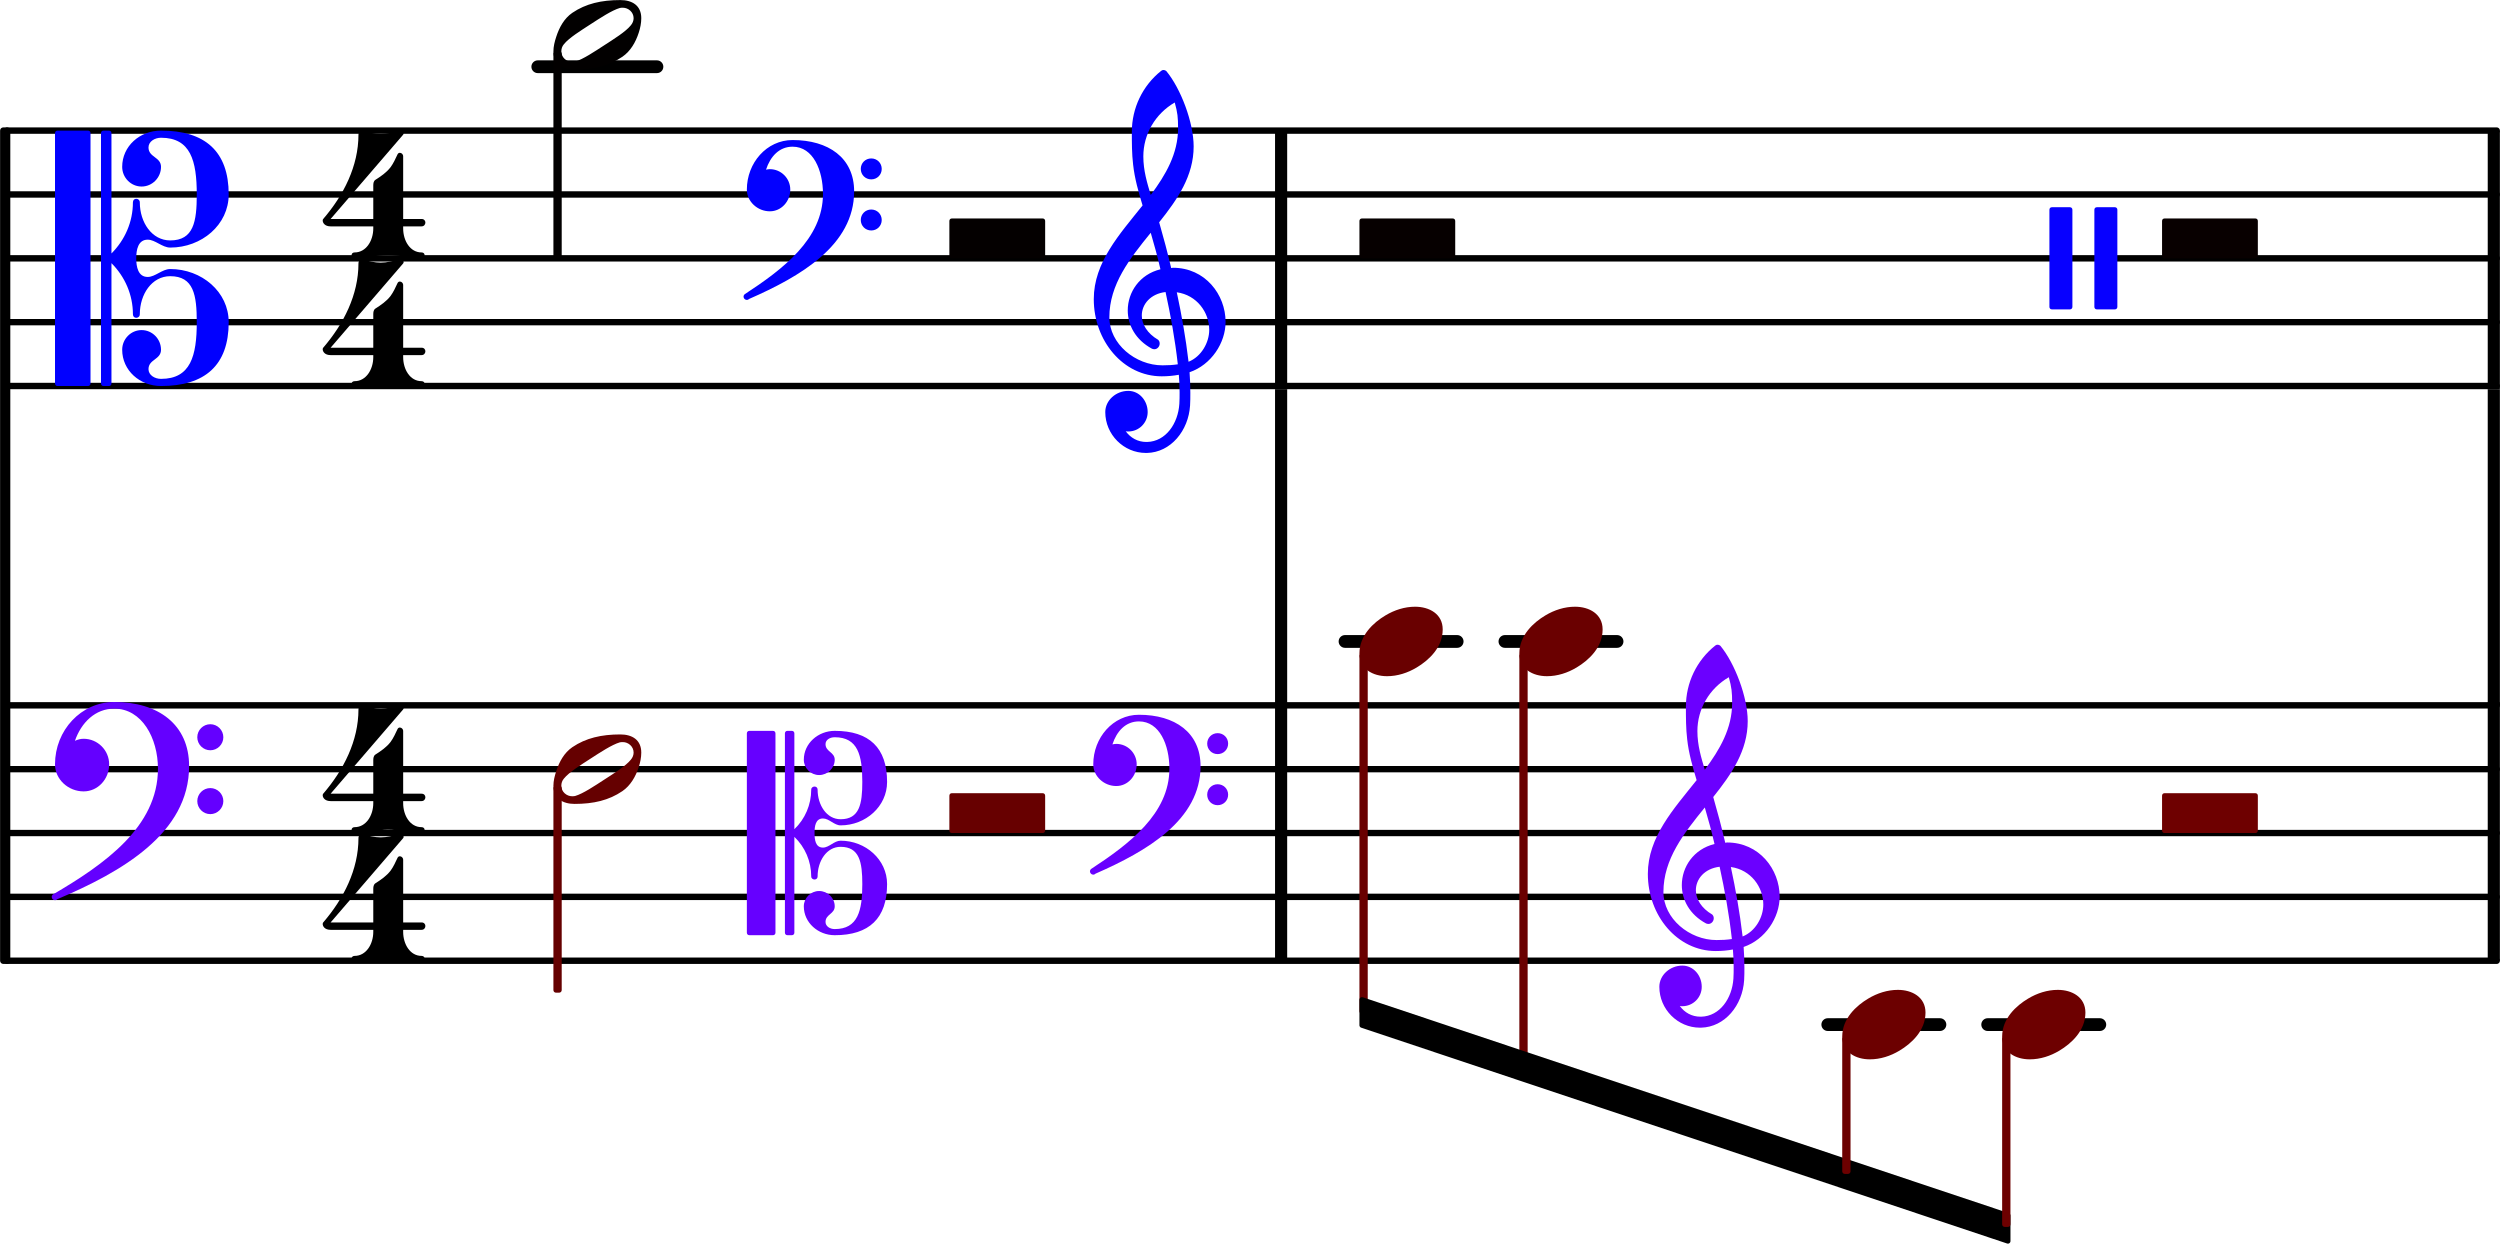
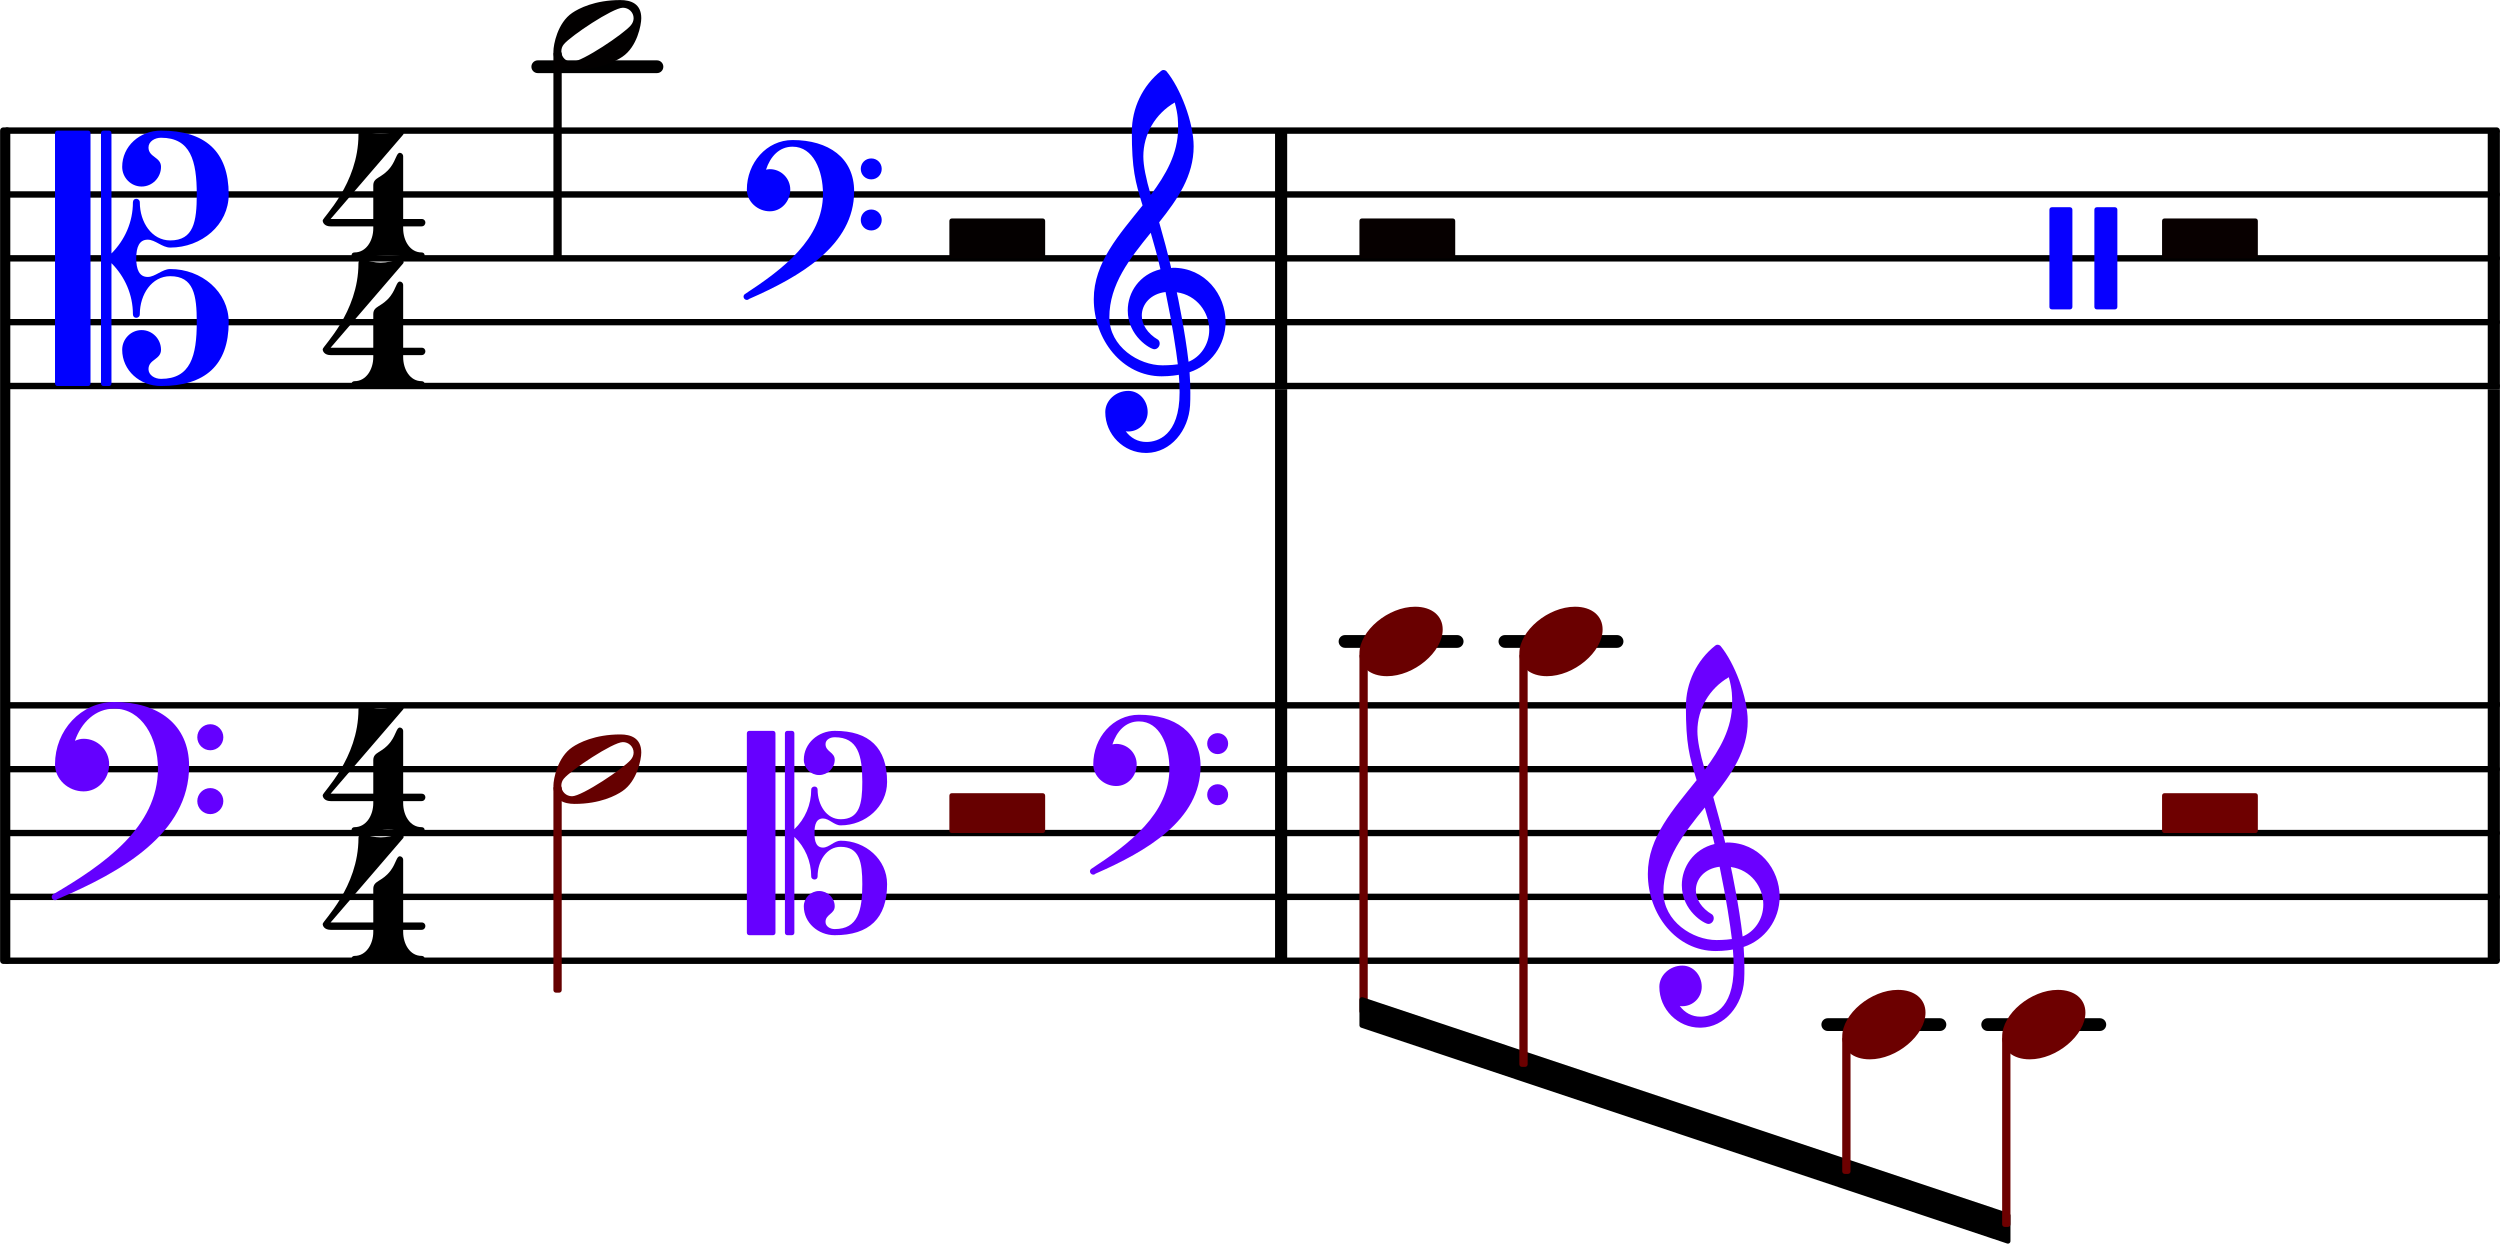
<svg xmlns="http://www.w3.org/2000/svg" version="1.2" width="68.79mm" height="34.22mm" viewBox="8.476 -0 39.146 19.475">
  <style type="text/css">

tspan { white-space: pre; }

</style>
  <g transform="translate(0, 1.045)">
    <rect x="16.796" y="-0.1" width="2.066" height="0.2" ry="0.1" fill="currentColor" />
  </g>
  <g transform="translate(8.5358, 6.045)">
    <line stroke-linejoin="round" stroke-linecap="round" stroke-width="0.1" stroke="currentColor" x1="0.05" y1="0" x2="39.036" y2="0" />
  </g>
  <g transform="translate(8.5358, 5.045)">
    <line stroke-linejoin="round" stroke-linecap="round" stroke-width="0.1" stroke="currentColor" x1="0.05" y1="0" x2="39.036" y2="0" />
  </g>
  <g transform="translate(8.5358, 4.045)">
    <line stroke-linejoin="round" stroke-linecap="round" stroke-width="0.1" stroke="currentColor" x1="0.05" y1="0" x2="39.036" y2="0" />
  </g>
  <g transform="translate(8.5358, 3.045)">
    <line stroke-linejoin="round" stroke-linecap="round" stroke-width="0.1" stroke="currentColor" x1="0.05" y1="0" x2="39.036" y2="0" />
  </g>
  <g transform="translate(8.5358, 2.045)">
    <line stroke-linejoin="round" stroke-linecap="round" stroke-width="0.1" stroke="currentColor" x1="0.05" y1="0" x2="39.036" y2="0" />
  </g>
  <g transform="translate(47.4315, -0)">
    <rect x="0" y="6.095" width="0.19" height="4.95" ry="0" fill="currentColor" />
  </g>
  <g transform="translate(0, 16.045)">
    <rect x="39.501" y="-0.1" width="1.956" height="0.2" ry="0.1" fill="currentColor" />
  </g>
  <g transform="translate(0, 16.045)">
    <rect x="36.997" y="-0.1" width="1.956" height="0.2" ry="0.1" fill="currentColor" />
  </g>
  <g transform="translate(0, 10.045)">
    <rect x="31.941" y="-0.1" width="1.956" height="0.2" ry="0.1" fill="currentColor" />
  </g>
  <g transform="translate(0, 10.045)">
    <rect x="29.437" y="-0.1" width="1.956" height="0.2" ry="0.1" fill="currentColor" />
  </g>
  <g transform="translate(8.5358, 15.045)">
    <line stroke-linejoin="round" stroke-linecap="round" stroke-width="0.1" stroke="currentColor" x1="0.05" y1="0" x2="39.036" y2="0" />
  </g>
  <g transform="translate(8.5358, 14.045)">
    <line stroke-linejoin="round" stroke-linecap="round" stroke-width="0.1" stroke="currentColor" x1="0.05" y1="0" x2="39.036" y2="0" />
  </g>
  <g transform="translate(8.5358, 13.045)">
    <line stroke-linejoin="round" stroke-linecap="round" stroke-width="0.1" stroke="currentColor" x1="0.05" y1="0" x2="39.036" y2="0" />
  </g>
  <g transform="translate(8.5358, 12.045)">
    <line stroke-linejoin="round" stroke-linecap="round" stroke-width="0.1" stroke="currentColor" x1="0.05" y1="0" x2="39.036" y2="0" />
  </g>
  <g transform="translate(8.5358, 11.045)">
    <line stroke-linejoin="round" stroke-linecap="round" stroke-width="0.1" stroke="currentColor" x1="0.05" y1="0" x2="39.036" y2="0" />
  </g>
  <g transform="translate(47.4315, 13.045)">
    <rect x="0" y="-2.05" width="0.19" height="4.05" ry="0" fill="currentColor" />
  </g>
  <g transform="translate(47.4315, 4.045)">
    <rect x="0" y="-2" width="0.19" height="4.05" ry="0" fill="currentColor" />
  </g>
  <g transform="translate(28.4412, -0)">
    <rect x="0" y="6.095" width="0.19" height="4.95" ry="0" fill="currentColor" />
  </g>
  <g transform="translate(28.4412, 13.045)">
    <rect x="0" y="-2.05" width="0.19" height="4.05" ry="0" fill="currentColor" />
  </g>
  <g transform="translate(28.4412, 4.045)">
    <rect x="0" y="-2" width="0.19" height="4.05" ry="0" fill="currentColor" />
  </g>
+   <g class="note">
+     <g color="rgb(0.784%, 0%, 0%)">
+       <g transform="translate(17.1406, 0.545)">
+         <path transform="scale(0.004, -0.004)" d="M314 65c0 23 -19 41 -42 41c-39 0 -204 -110 -231 -143c-7 -8 -10 -18 -10 -28c0 -23 19 -41 42 -41c39 0 203 110 230 143c7 8 11 18 11 28zM262 136c41 0 82 -14 82 -71c0 -26 -16 -112 -74 -151c-25 -17 -87 -50 -187 -50c-41 0 -83 14 -83 71c0 26 16 112 74 151 c25 17 88 50 188 50z" fill="currentColor" />
+       </g>
+     </g>
+   </g>
+   <g class="clef">
+     <g color="rgb(0.392%, 0%, 100%)">
+       <g transform="translate(9.3358, 4.045)">
+         <path transform="scale(0.004, -0.004)" d="M318 0c0 -44 12 -73 45 -73c29 0 57 31 88 31c123 0 229 -89 229 -208c0 -169 -93 -250 -265 -250c-83 0 -152 61 -152 142c0 42 34 77 76 77s76 -35 76 -77c0 -39 -49 -37 -49 -76c0 -23 24 -38 49 -38c116 0 140 90 140 222c0 106 -12 180 -104 180 c-72 0 -119 -71 -119 -149c0 -9 -7 -14 -14 -14s-13 5 -13 14c0 76 -31 147 -84 200v-471c0 -6 -4 -10 -10 -10h-21c-6 0 -10 4 -10 10v980c0 6 4 10 10 10h21c6 0 10 -4 10 -10v-471c53 53 84 124 84 200c0 9 6 14 13 14s14 -5 14 -14c0 -78 47 -149 119 -149 c92 0 104 74 104 180c0 132 -24 222 -140 222c-25 0 -49 -15 -49 -38c0 -39 49 -37 49 -76c0 -42 -34 -77 -76 -77s-76 35 -76 77c0 81 69 142 152 142c172 0 265 -81 265 -250c0 -119 -106 -208 -229 -208c-31 0 -59 31 -88 31c-33 0 -45 -29 -45 -73zM129 -500h-119 c-6 0 -10 4 -10 10v980c0 6 4 10 10 10h119c6 0 10 -4 10 -10v-980c0 -6 -4 -10 -10 -10z" fill="currentColor" />
+       </g>
+     </g>
+   </g>
+   <g class="meterSig">
+     <g transform="translate(13.5358, 4.045)">
+       <path transform="scale(0.004, -0.004)" d="M196 117h117c0 -48 27 -94 72 -94c8 0 12 -5 12 -11s-4 -12 -12 -12c-44 0 -87 13 -131 13s-87 -13 -131 -13c-8 0 -12 6 -12 12s4 11 12 11c45 0 73 46 73 94zM-2 148c0 12 140 143 140 336c0 10 7 19 16 16c23 -7 47 -13 71 -13s48 6 71 13c14 4 23 -9 17 -16 l-284 -330h167v131c0 34 34 27 68 72c22 30 23 56 36 56c6 0 13 -5 13 -14v-245h72c10 0 15 -7 15 -14s-5 -15 -15 -15h-72v-8h-117v8h-167c-23 0 -31 14 -31 23z" fill="currentColor" />
+     </g>
+     <g transform="translate(13.5358, 6.061)">
+       <path transform="scale(0.004, -0.004)" d="M196 117h117c0 -48 27 -94 72 -94c8 0 12 -5 12 -11s-4 -12 -12 -12c-44 0 -87 13 -131 13s-87 -13 -131 -13c-8 0 -12 6 -12 12s4 11 12 11c45 0 73 46 73 94zM-2 148c0 12 140 143 140 336c0 10 7 19 16 16c23 -7 47 -13 71 -13s48 6 71 13c14 4 23 -9 17 -16 l-284 -330h167v131c0 34 34 27 68 72c22 30 23 56 36 56c6 0 13 -5 13 -14v-245h72c10 0 15 -7 15 -14s-5 -15 -15 -15h-72v-8h-117v8h-167c-23 0 -31 14 -31 23z" fill="currentColor" />
+     </g>
+   </g>
+   <g class="note">
+     <g color="rgb(39.608%, 0%, 0%)">
+       <g transform="translate(17.1406, 12.045)">
+         <path transform="scale(0.004, -0.004)" d="M314 65c0 23 -19 41 -42 41c-39 0 -204 -110 -231 -143c-7 -8 -10 -18 -10 -28c0 -23 19 -41 42 -41c39 0 203 110 230 143c7 8 11 18 11 28zM262 136c41 0 82 -14 82 -71c0 -26 -16 -112 -74 -151c-25 -17 -87 -50 -187 -50c-41 0 -83 14 -83 71c0 26 16 112 74 151 c25 17 88 50 188 50z" fill="currentColor" />
+       </g>
+     </g>
+   </g>
+   <g class="clef">
+     <g color="rgb(39.216%, 0%, 100%)">
+       <g transform="translate(9.3358, 12.045)">
+         <path transform="scale(0.004, -0.004)" d="M557 -125c0 28 23 51 51 51s51 -23 51 -51s-23 -51 -51 -51s-51 23 -51 51zM557 125c0 28 23 51 51 51s51 -23 51 -51s-23 -51 -51 -51s-51 23 -51 51zM232 263c172 0 293 -88 293 -251c0 -263 -263 -414 -516 -521c-3 -3 -6 -4 -9 -4c-7 0 -13 6 -13 13c0 3 1 6 4 9 c202 118 412 265 412 493c0 120 -63 235 -171 235c-74 0 -129 -54 -154 -126c11 5 22 8 34 8c55 0 100 -45 100 -100c0 -58 -44 -106 -100 -106c-60 0 -112 47 -112 106c0 133 102 244 232 244z" fill="currentColor" />
+       </g>
+     </g>
+   </g>
+   <g class="meterSig">
+     <g transform="translate(13.5358, 13.045)">
+       <path transform="scale(0.004, -0.004)" d="M196 117h117c0 -48 27 -94 72 -94c8 0 12 -5 12 -11s-4 -12 -12 -12c-44 0 -87 13 -131 13s-87 -13 -131 -13c-8 0 -12 6 -12 12s4 11 12 11c45 0 73 46 73 94zM-2 148c0 12 140 143 140 336c0 10 7 19 16 16c23 -7 47 -13 71 -13s48 6 71 13c14 4 23 -9 17 -16 l-284 -330h167v131c0 34 34 27 68 72c22 30 23 56 36 56c6 0 13 -5 13 -14v-245h72c10 0 15 -7 15 -14s-5 -15 -15 -15h-72v-8h-117v8h-167c-23 0 -31 14 -31 23z" fill="currentColor" />
+     </g>
+     <g transform="translate(13.5358, 15.061)">
+       <path transform="scale(0.004, -0.004)" d="M196 117h117c0 -48 27 -94 72 -94c8 0 12 -5 12 -11s-4 -12 -12 -12c-44 0 -87 13 -131 13s-87 -13 -131 -13c-8 0 -12 6 -12 12s4 11 12 11c45 0 73 46 73 94zM-2 148c0 12 140 143 140 336c0 10 7 19 16 16c23 -7 47 -13 71 -13s48 6 71 13c14 4 23 -9 17 -16 l-284 -330h167v131c0 34 34 27 68 72c22 30 23 56 36 56c6 0 13 -5 13 -14v-245h72c10 0 15 -7 15 -14s-5 -15 -15 -15h-72v-8h-117v8h-167c-23 0 -31 14 -31 23z" fill="currentColor" />
+     </g>
+   </g>
+   <g color="rgb(0.784%, 0%, 0%)">
+     <g transform="translate(17.2056, 4.045)">
+       <rect x="-0.065" y="-3.241" width="0.13" height="3.241" ry="0.04" fill="currentColor" />
+     </g>
+   </g>
+   <g color="rgb(39.608%, 0%, 0%)">
+     <g transform="translate(17.2056, 13.045)">
+       <rect x="-0.065" y="-0.741" width="0.13" height="3.241" ry="0.04" fill="currentColor" />
+     </g>
+   </g>
  <g class="rest">
    <g color="rgb(1.569%, 0%, 0%)">
      <g transform="translate(23.3412, 4.045)">
        <path transform="scale(0.004, -0.004)" d="M365 0h-355c-6 0 -10 4 -10 10v136c0 6 4 10 10 10h355c6 0 10 -4 10 -10v-136c0 -6 -4 -10 -10 -10z" fill="currentColor" />
      </g>
    </g>
  </g>
  <g class="clef">
    <g color="rgb(1.177%, 0%, 100%)">
      <g transform="translate(20.1699, 3.045)">
        <path transform="scale(0.004, -0.004)" d="M446 -100c0 23 18 41 41 41s41 -18 41 -41s-18 -41 -41 -41s-41 18 -41 41zM446 100c0 23 18 41 41 41s41 -18 41 -41s-18 -41 -41 -41s-41 18 -41 41zM179 213c140 0 241 -69 241 -201c0 -211 -210 -333 -411 -421c-3 -3 -6 -4 -9 -4c-7 0 -13 6 -13 13c0 3 1 6 4 9 c150 98 307 217 307 393c0 92 -38 185 -119 185c-52 0 -87 -38 -104 -90c5 1 10 2 15 2c44 0 80 -36 80 -80c0 -46 -35 -85 -80 -85c-48 0 -90 38 -90 85c0 104 77 194 179 194z" fill="currentColor" />
      </g>
    </g>
  </g>
  <g class="rest">
    <g color="rgb(40.392%, 0%, 0%)">
      <g transform="translate(23.3412, 13.045)">
        <path transform="scale(0.004, -0.004)" d="M365 0h-355c-6 0 -10 4 -10 10v136c0 6 4 10 10 10h355c6 0 10 -4 10 -10v-136c0 -6 -4 -10 -10 -10z" fill="currentColor" />
      </g>
    </g>
  </g>
  <g class="clef">
    <g color="rgb(40%, 0%, 100%)">
      <g transform="translate(20.1699, 13.045)">
-         <path transform="scale(0.004, -0.004)" d="M265 0c0 -25 3 -57 33 -57c24 0 44 27 69 27c98 0 182 -74 182 -170c0 -134 -70 -200 -205 -200c-65 0 -121 49 -121 113c0 33 27 60 60 60s61 -27 61 -60c0 -30 -36 -31 -36 -61c0 -17 17 -28 36 -28c91 0 108 72 108 176c0 86 -11 146 -85 146c-55 0 -90 -56 -90 -116 c0 -8 -6 -12 -12 -12s-13 4 -13 12c0 59 -24 115 -66 155v-375c0 -6 -4 -10 -10 -10h-17c-6 0 -10 4 -10 10v780c0 6 4 10 10 10h17c6 0 10 -4 10 -10v-375c42 40 66 96 66 155c0 8 7 12 13 12s12 -4 12 -12c0 -60 35 -116 90 -116c74 0 85 60 85 146 c0 104 -17 175 -108 175c-19 0 -36 -10 -36 -27c0 -30 36 -31 36 -61c0 -33 -28 -60 -61 -60s-60 27 -60 60c0 64 56 113 121 113c135 0 205 -66 205 -200c0 -96 -84 -170 -182 -170c-25 0 -45 27 -69 27c-30 0 -33 -32 -33 -57zM102 -400h-92c-6 0 -10 4 -10 10v780 c0 6 4 10 10 10h92c6 0 10 -4 10 -10v-780c0 -6 -4 -10 -10 -10z" fill="currentColor" />
-       </g>
-     </g>
-   </g>
-   <g color="rgb(39.608%, 0%, 0%)">
-     <g transform="translate(17.2056, 13.045)">
-       <rect x="-0.065" y="-0.741" width="0.13" height="3.241" ry="0.04" fill="currentColor" />
+         <path transform="scale(0.004, -0.004)" d="M265 0c0 -15 -1 -57 33 -57c24 0 44 27 69 27c98 0 182 -74 182 -170c0 -134 -70 -200 -205 -200c-65 0 -121 49 -121 113c0 33 27 60 60 60s61 -27 61 -60c0 -30 -36 -31 -36 -61c0 -17 17 -28 36 -28c91 0 108 72 108 176c0 86 -11 146 -85 146c-55 0 -90 -56 -90 -116 c0 -8 -6 -12 -12 -12s-13 4 -13 12c0 59 -24 115 -66 155v-375c0 -6 -4 -10 -10 -10h-17c-6 0 -10 4 -10 10v780c0 6 4 10 10 10h17c6 0 10 -4 10 -10v-375c42 40 66 96 66 155c0 8 7 12 13 12s12 -4 12 -12c0 -60 35 -116 90 -116c74 0 85 60 85 146 c0 104 -17 175 -108 175c-19 0 -36 -10 -36 -27c0 -30 36 -31 36 -61c0 -33 -28 -60 -61 -60s-60 27 -60 60c0 64 56 113 121 113c135 0 205 -66 205 -200c0 -96 -84 -170 -182 -170c-25 0 -45 27 -69 27c-34 0 -33 -42 -33 -57zM102 -400h-92c-6 0 -10 4 -10 10v780 c0 6 4 10 10 10h92c6 0 10 -4 10 -10v-780c0 -6 -4 -10 -10 -10z" fill="currentColor" />
+       </g>
    </g>
  </g>
  <g class="rest">
    <g color="rgb(2.353%, 0%, 0%)">
      <g transform="translate(29.7627, 4.045)">
        <path transform="scale(0.004, -0.004)" d="M365 0h-355c-6 0 -10 4 -10 10v136c0 6 4 10 10 10h355c6 0 10 -4 10 -10v-136c0 -6 -4 -10 -10 -10z" fill="currentColor" />
      </g>
    </g>
  </g>
  <g class="clef">
    <g color="rgb(1.961%, 0%, 100%)">
      <g transform="translate(25.5946, 5.045)">
-         <path transform="scale(0.004, -0.004)" d="M210 -512h-4c-87 0 -159 72 -159 160c0 46 42 83 90 83c43 0 76 -38 76 -83c0 -42 -34 -76 -76 -76c-4 0 -6 0 -10 1c19 -26 47 -42 81 -42h3zM373 -155c50 20 81 75 81 125c0 68 -48 136 -127 147c19 -89 35 -178 46 -272zM63 19c0 -104 102 -188 208 -188 c21 0 40 1 60 4c-11 98 -28 191 -48 283c-59 -7 -93 -48 -93 -92c0 -34 21 -70 64 -95c5 -5 6 -10 6 -15c0 -11 -9 -22 -21 -22c-3 0 -6 1 -9 2c-65 35 -95 93 -95 150c0 71 46 141 128 161c-11 48 -24 95 -38 143c-82 -101 -162 -202 -162 -331zM268 -212 c-151 0 -266 139 -266 302c0 144 101 254 191 367c-16 53 -31 105 -37 160c-5 42 -5 85 -5 128c0 93 42 181 115 239c6 5 14 4 20 -1c57 -69 107 -202 107 -295c0 -115 -63 -207 -135 -297c17 -59 33 -119 47 -179h1c2 0 4 1 6 1c126 0 206 -105 206 -212 c0 -82 -56 -168 -141 -197c2 -27 3 -54 3 -81c0 -16 0 -33 -1 -49c-6 -98 -75 -184 -169 -186l1 43c73 2 121 72 126 149c1 15 1 30 1 45c0 23 -1 46 -3 69c-22 -4 -44 -6 -67 -6zM319 860c-76 -44 -123 -124 -123 -211c0 -56 15 -104 29 -151c59 79 107 162 107 261 c0 43 -2 61 -13 101z" fill="currentColor" />
+         <path transform="scale(0.004, -0.004)" d="M210 -512h-4c-87 0 -159 72 -159 160c0 46 42 83 90 83c43 0 76 -38 76 -83c0 -42 -34 -76 -76 -76c-4 0 -6 0 -10 1c19 -26 47 -42 81 -42h3zM373 -155c45 18 81 66 81 125c0 68 -48 136 -127 147c3 -12 33 -157 46 -272zM63 19c0 -115 115 -188 208 -188c1 0 34 0 60 4 c-6 51 -22 159 -48 283c-59 -7 -93 -48 -93 -92c0 -34 21 -70 64 -95c5 -5 6 -10 6 -15c0 -11 -9 -22 -21 -22c-15 0 -104 51 -104 152c0 71 46 141 128 161c-11 48 -24 95 -38 143c-82 -101 -162 -202 -162 -331zM193 457c-29 94 -42 142 -42 288c0 93 42 181 115 239 c6 5 14 4 20 -1c55 -66 107 -201 107 -295c0 -115 -63 -207 -135 -297c17 -59 33 -119 47 -179h1c2 0 4 1 6 1c126 0 206 -105 206 -212c0 -92 -59 -170 -141 -197c2 -27 3 -54 3 -81c0 -16 0 -33 -1 -49c-6 -98 -75 -184 -169 -186l1 43c38 1 127 22 127 194 c0 23 -1 46 -3 69c-4 -1 -34 -6 -67 -6c-155 0 -266 144 -266 302c0 144 101 254 191 367zM319 860c-76 -44 -123 -124 -123 -211c0 -36 10 -86 29 -151c59 79 107 162 107 261c0 25 1 50 -13 101z" fill="currentColor" />
      </g>
    </g>
  </g>
  <g class="note">
    <g color="rgb(41.176%, 0%, 0%)">
      <g transform="translate(29.7627, 10.045)">
-         <path transform="scale(0.004, -0.004)" d="M218 136c55 0 108 -28 108 -89c0 -71 -55 -121 -102 -149c-35 -21 -75 -34 -116 -34c-55 0 -108 28 -108 89c0 71 55 121 102 149c35 21 75 34 116 34z" fill="currentColor" />
-       </g>
-     </g>
+         <path transform="scale(0.004, -0.004)" d="M218 136c66 0 108 -36 108 -89c0 -89 -113 -183 -218 -183c-66 0 -108 36 -108 89c0 89 113 183 218 183z" fill="currentColor" />
+       </g>
+     </g>
+   </g>
+   <g transform="translate(8.4758, 8.545)">
+     <rect x="0" y="-6.55" width="0.16" height="13.1" ry="0.05" fill="currentColor" />
  </g>
  <g class="clef">
    <g color="rgb(40.784%, 0%, 100%)">
      <g transform="translate(25.5946, 12.045)">
        <path transform="scale(0.004, -0.004)" d="M446 -100c0 23 18 41 41 41s41 -18 41 -41s-18 -41 -41 -41s-41 18 -41 41zM446 100c0 23 18 41 41 41s41 -18 41 -41s-18 -41 -41 -41s-41 18 -41 41zM179 213c140 0 241 -69 241 -201c0 -211 -210 -333 -411 -421c-3 -3 -6 -4 -9 -4c-7 0 -13 6 -13 13c0 3 1 6 4 9 c150 98 307 217 307 393c0 92 -38 185 -119 185c-52 0 -87 -38 -104 -90c5 1 10 2 15 2c44 0 80 -36 80 -80c0 -46 -35 -85 -80 -85c-48 0 -90 38 -90 85c0 104 77 194 179 194z" fill="currentColor" />
      </g>
    </g>
  </g>
  <g color="rgb(41.176%, 0%, 0%)">
    <g transform="translate(29.8277, 13.045)">
      <rect x="-0.065" y="-2.814" width="0.13" height="5.645" ry="0.04" fill="currentColor" />
    </g>
  </g>
-   <g transform="translate(8.4758, 8.545)">
-     <rect x="0" y="-6.55" width="0.16" height="13.1" ry="0.05" fill="currentColor" />
+   <g class="beam">
+     <g transform="translate(29.7627, 15.855)">
+       <polygon stroke-linejoin="round" stroke-linecap="round" stroke-width="0.08" fill="currentColor" stroke="currentColor" points="10.155 3.18 10.155 3.58 0.04 0.2 0.04 -0.2" />
+     </g>
  </g>
  <g class="note">
    <g color="rgb(41.569%, 0%, 0%)">
      <g transform="translate(32.2669, 10.045)">
-         <path transform="scale(0.004, -0.004)" d="M218 136c55 0 108 -28 108 -89c0 -71 -55 -121 -102 -149c-35 -21 -75 -34 -116 -34c-55 0 -108 28 -108 89c0 71 55 121 102 149c35 21 75 34 116 34z" fill="currentColor" />
+         <path transform="scale(0.004, -0.004)" d="M218 136c66 0 108 -36 108 -89c0 -89 -113 -183 -218 -183c-66 0 -108 36 -108 89c0 89 113 183 218 183z" fill="currentColor" />
      </g>
    </g>
  </g>
  <g color="rgb(41.569%, 0%, 0%)">
    <g transform="translate(32.3319, 13.045)">
      <rect x="-0.065" y="-2.814" width="0.13" height="6.476" ry="0.04" fill="currentColor" />
    </g>
  </g>
-   <g class="beam">
-     <g transform="translate(29.7627, 15.855)">
-       <polygon stroke-linejoin="round" stroke-linecap="round" stroke-width="0.08" fill="currentColor" stroke="currentColor" points="10.155 3.18 10.155 3.58 0.04 0.2 0.04 -0.2" />
-     </g>
-   </g>
  <g class="note">
    <g color="rgb(42.353%, 0%, 0%)">
      <g transform="translate(37.3231, 16.045)">
-         <path transform="scale(0.004, -0.004)" d="M218 136c55 0 108 -28 108 -89c0 -71 -55 -121 -102 -149c-35 -21 -75 -34 -116 -34c-55 0 -108 28 -108 89c0 71 55 121 102 149c35 21 75 34 116 34z" fill="currentColor" />
+         <path transform="scale(0.004, -0.004)" d="M218 136c66 0 108 -36 108 -89c0 -89 -113 -183 -218 -183c-66 0 -108 36 -108 89c0 89 113 183 218 183z" fill="currentColor" />
      </g>
    </g>
  </g>
  <g class="clef">
    <g color="rgb(41.961%, 0%, 100%)">
      <g transform="translate(34.2711, 14.045)">
-         <path transform="scale(0.004, -0.004)" d="M210 -512h-4c-87 0 -159 72 -159 160c0 46 42 83 90 83c43 0 76 -38 76 -83c0 -42 -34 -76 -76 -76c-4 0 -6 0 -10 1c19 -26 47 -42 81 -42h3zM373 -155c50 20 81 75 81 125c0 68 -48 136 -127 147c19 -89 35 -178 46 -272zM63 19c0 -104 102 -188 208 -188 c21 0 40 1 60 4c-11 98 -28 191 -48 283c-59 -7 -93 -48 -93 -92c0 -34 21 -70 64 -95c5 -5 6 -10 6 -15c0 -11 -9 -22 -21 -22c-3 0 -6 1 -9 2c-65 35 -95 93 -95 150c0 71 46 141 128 161c-11 48 -24 95 -38 143c-82 -101 -162 -202 -162 -331zM268 -212 c-151 0 -266 139 -266 302c0 144 101 254 191 367c-16 53 -31 105 -37 160c-5 42 -5 85 -5 128c0 93 42 181 115 239c6 5 14 4 20 -1c57 -69 107 -202 107 -295c0 -115 -63 -207 -135 -297c17 -59 33 -119 47 -179h1c2 0 4 1 6 1c126 0 206 -105 206 -212 c0 -82 -56 -168 -141 -197c2 -27 3 -54 3 -81c0 -16 0 -33 -1 -49c-6 -98 -75 -184 -169 -186l1 43c73 2 121 72 126 149c1 15 1 30 1 45c0 23 -1 46 -3 69c-22 -4 -44 -6 -67 -6zM319 860c-76 -44 -123 -124 -123 -211c0 -56 15 -104 29 -151c59 79 107 162 107 261 c0 43 -2 61 -13 101z" fill="currentColor" />
+         <path transform="scale(0.004, -0.004)" d="M210 -512h-4c-87 0 -159 72 -159 160c0 46 42 83 90 83c43 0 76 -38 76 -83c0 -42 -34 -76 -76 -76c-4 0 -6 0 -10 1c19 -26 47 -42 81 -42h3zM373 -155c45 18 81 66 81 125c0 68 -48 136 -127 147c3 -12 33 -157 46 -272zM63 19c0 -115 115 -188 208 -188c1 0 34 0 60 4 c-6 51 -22 159 -48 283c-59 -7 -93 -48 -93 -92c0 -34 21 -70 64 -95c5 -5 6 -10 6 -15c0 -11 -9 -22 -21 -22c-15 0 -104 51 -104 152c0 71 46 141 128 161c-11 48 -24 95 -38 143c-82 -101 -162 -202 -162 -331zM193 457c-29 94 -42 142 -42 288c0 93 42 181 115 239 c6 5 14 4 20 -1c55 -66 107 -201 107 -295c0 -115 -63 -207 -135 -297c17 -59 33 -119 47 -179h1c2 0 4 1 6 1c126 0 206 -105 206 -212c0 -92 -59 -170 -141 -197c2 -27 3 -54 3 -81c0 -16 0 -33 -1 -49c-6 -98 -75 -184 -169 -186l1 43c38 1 127 22 127 194 c0 23 -1 46 -3 69c-4 -1 -34 -6 -67 -6c-155 0 -266 144 -266 302c0 144 101 254 191 367zM319 860c-76 -44 -123 -124 -123 -211c0 -36 10 -86 29 -151c59 79 107 162 107 261c0 25 1 50 -13 101z" fill="currentColor" />
      </g>
    </g>
  </g>
  <g color="rgb(42.353%, 0%, 0%)">
    <g transform="translate(37.3881, 13.045)">
      <rect x="-0.065" y="3.186" width="0.13" height="2.152" ry="0.04" fill="currentColor" />
    </g>
  </g>
  <g class="note">
-     <g color="rgb(0.784%, 0%, 0%)">
-       <g transform="translate(17.1406, 0.545)">
-         <path transform="scale(0.004, -0.004)" d="M314 65c0 24 -21 41 -42 41c-4 0 -8 0 -12 -1c-31 -9 -78 -40 -115 -64s-84 -53 -104 -78c-7 -8 -10 -18 -10 -28c0 -24 21 -41 42 -41c4 0 8 0 12 1c31 9 77 40 114 64s84 53 104 78c7 8 11 18 11 28zM262 136c46 0 82 -21 82 -71c0 -19 -4 -39 -10 -57 c-12 -37 -32 -72 -64 -94c-53 -36 -113 -50 -187 -50c-46 0 -83 21 -83 71c0 19 5 39 11 57c12 37 31 72 63 94c53 36 114 50 188 50z" fill="currentColor" />
-       </g>
-     </g>
-   </g>
-   <g class="note">
    <g color="rgb(42.745%, 0%, 0%)">
      <g transform="translate(39.8273, 16.045)">
-         <path transform="scale(0.004, -0.004)" d="M218 136c55 0 108 -28 108 -89c0 -71 -55 -121 -102 -149c-35 -21 -75 -34 -116 -34c-55 0 -108 28 -108 89c0 71 55 121 102 149c35 21 75 34 116 34z" fill="currentColor" />
+         <path transform="scale(0.004, -0.004)" d="M218 136c66 0 108 -36 108 -89c0 -89 -113 -183 -218 -183c-66 0 -108 36 -108 89c0 89 113 183 218 183z" fill="currentColor" />
      </g>
    </g>
  </g>
  <g color="rgb(42.745%, 0%, 0%)">
    <g transform="translate(39.8923, 13.045)">
      <rect x="-0.065" y="3.186" width="0.13" height="2.982" ry="0.04" fill="currentColor" />
    </g>
  </g>
-   <g color="rgb(0.784%, 0%, 0%)">
-     <g transform="translate(17.2056, 4.045)">
-       <rect x="-0.065" y="-3.241" width="0.13" height="3.241" ry="0.04" fill="currentColor" />
-     </g>
-   </g>
-   <g class="meterSig">
-     <g transform="translate(13.5358, 13.045)">
-       <path transform="scale(0.004, -0.004)" d="M196 117h117c0 -48 27 -94 72 -94c8 0 12 -5 12 -11s-4 -12 -12 -12c-44 0 -87 13 -131 13s-87 -13 -131 -13c-8 0 -12 6 -12 12s4 11 12 11c45 0 73 46 73 94zM204 307c22 14 44 29 60 50c11 15 19 33 27 50c2 4 5 6 9 6c6 0 13 -5 13 -14v-245h72c10 0 15 -7 15 -14 s-5 -15 -15 -15h-72v-8h-117v8h-167c-23 0 -31 14 -31 23c0 3 1 5 2 6c80 93 138 207 138 330c0 10 7 19 16 16c23 -7 47 -13 71 -13s48 6 71 13c14 4 23 -9 17 -16l-284 -330h167v131c0 8 1 17 8 22z" fill="currentColor" />
-     </g>
-     <g transform="translate(13.5358, 15.061)">
-       <path transform="scale(0.004, -0.004)" d="M196 117h117c0 -48 27 -94 72 -94c8 0 12 -5 12 -11s-4 -12 -12 -12c-44 0 -87 13 -131 13s-87 -13 -131 -13c-8 0 -12 6 -12 12s4 11 12 11c45 0 73 46 73 94zM204 307c22 14 44 29 60 50c11 15 19 33 27 50c2 4 5 6 9 6c6 0 13 -5 13 -14v-245h72c10 0 15 -7 15 -14 s-5 -15 -15 -15h-72v-8h-117v8h-167c-23 0 -31 14 -31 23c0 3 1 5 2 6c80 93 138 207 138 330c0 10 7 19 16 16c23 -7 47 -13 71 -13s48 6 71 13c14 4 23 -9 17 -16l-284 -330h167v131c0 8 1 17 8 22z" fill="currentColor" />
-     </g>
-   </g>
  <g class="rest">
    <g color="rgb(3.137%, 0%, 0%)">
      <g transform="translate(42.3315, 4.045)">
        <path transform="scale(0.004, -0.004)" d="M365 0h-355c-6 0 -10 4 -10 10v136c0 6 4 10 10 10h355c6 0 10 -4 10 -10v-136c0 -6 -4 -10 -10 -10z" fill="currentColor" />
      </g>
    </g>
  </g>
  <g class="clef">
    <g color="rgb(2.745%, 0%, 100%)">
      <g transform="translate(40.0315, 4.045)">
        <path transform="scale(0.004, -0.004)" d="M390 -200h-70c-6 0 -10 4 -10 10v380c0 6 4 10 10 10h70c6 0 10 -4 10 -10v-380c0 -6 -4 -10 -10 -10zM214 -200h-70c-6 0 -10 4 -10 10v380c0 6 4 10 10 10h70c6 0 10 -4 10 -10v-380c0 -6 -4 -10 -10 -10z" fill="currentColor" />
      </g>
    </g>
  </g>
  <g class="rest">
    <g color="rgb(43.137%, 0%, 0%)">
      <g transform="translate(42.3315, 13.045)">
        <path transform="scale(0.004, -0.004)" d="M365 0h-355c-6 0 -10 4 -10 10v136c0 6 4 10 10 10h355c6 0 10 -4 10 -10v-136c0 -6 -4 -10 -10 -10z" fill="currentColor" />
      </g>
    </g>
  </g>
-   <g class="clef">
-     <g color="rgb(39.216%, 0%, 100%)">
-       <g transform="translate(9.3358, 12.045)">
-         <path transform="scale(0.004, -0.004)" d="M557 -125c0 28 23 51 51 51s51 -23 51 -51s-23 -51 -51 -51s-51 23 -51 51zM557 125c0 28 23 51 51 51s51 -23 51 -51s-23 -51 -51 -51s-51 23 -51 51zM232 263c172 0 293 -88 293 -251c0 -263 -263 -414 -516 -521c-3 -3 -6 -4 -9 -4c-7 0 -13 6 -13 13c0 3 1 6 4 9 c202 118 412 265 412 493c0 120 -63 235 -171 235c-74 0 -129 -54 -154 -126c11 5 22 8 34 8c55 0 100 -45 100 -100c0 -58 -44 -106 -100 -106c-60 0 -112 47 -112 106c0 133 102 244 232 244z" fill="currentColor" />
-       </g>
-     </g>
-   </g>
-   <g class="clef">
-     <g color="rgb(0.392%, 0%, 100%)">
-       <g transform="translate(9.3358, 4.045)">
-         <path transform="scale(0.004, -0.004)" d="M318 0c0 -33 7 -73 45 -73c29 0 57 31 88 31c123 0 229 -89 229 -208c0 -169 -93 -250 -265 -250c-83 0 -152 61 -152 142c0 42 34 77 76 77s76 -35 76 -77c0 -39 -49 -37 -49 -76c0 -23 24 -38 49 -38c116 0 140 90 140 222c0 106 -12 180 -104 180 c-72 0 -119 -71 -119 -149c0 -9 -7 -14 -14 -14s-13 5 -13 14c0 76 -31 147 -84 200v-471c0 -6 -4 -10 -10 -10h-21c-6 0 -10 4 -10 10v980c0 6 4 10 10 10h21c6 0 10 -4 10 -10v-471c53 53 84 124 84 200c0 9 6 14 13 14s14 -5 14 -14c0 -78 47 -149 119 -149 c92 0 104 74 104 180c0 132 -24 222 -140 222c-25 0 -49 -15 -49 -38c0 -39 49 -37 49 -76c0 -42 -34 -77 -76 -77s-76 35 -76 77c0 81 69 142 152 142c172 0 265 -81 265 -250c0 -119 -106 -208 -229 -208c-31 0 -59 31 -88 31c-38 0 -45 -40 -45 -73zM129 -500h-119 c-6 0 -10 4 -10 10v980c0 6 4 10 10 10h119c6 0 10 -4 10 -10v-980c0 -6 -4 -10 -10 -10z" fill="currentColor" />
-       </g>
-     </g>
-   </g>
-   <g class="meterSig">
-     <g transform="translate(13.5358, 4.045)">
-       <path transform="scale(0.004, -0.004)" d="M196 117h117c0 -48 27 -94 72 -94c8 0 12 -5 12 -11s-4 -12 -12 -12c-44 0 -87 13 -131 13s-87 -13 -131 -13c-8 0 -12 6 -12 12s4 11 12 11c45 0 73 46 73 94zM204 307c22 14 44 29 60 50c11 15 19 33 27 50c2 4 5 6 9 6c6 0 13 -5 13 -14v-245h72c10 0 15 -7 15 -14 s-5 -15 -15 -15h-72v-8h-117v8h-167c-23 0 -31 14 -31 23c0 3 1 5 2 6c80 93 138 207 138 330c0 10 7 19 16 16c23 -7 47 -13 71 -13s48 6 71 13c14 4 23 -9 17 -16l-284 -330h167v131c0 8 1 17 8 22z" fill="currentColor" />
-     </g>
-     <g transform="translate(13.5358, 6.061)">
-       <path transform="scale(0.004, -0.004)" d="M196 117h117c0 -48 27 -94 72 -94c8 0 12 -5 12 -11s-4 -12 -12 -12c-44 0 -87 13 -131 13s-87 -13 -131 -13c-8 0 -12 6 -12 12s4 11 12 11c45 0 73 46 73 94zM204 307c22 14 44 29 60 50c11 15 19 33 27 50c2 4 5 6 9 6c6 0 13 -5 13 -14v-245h72c10 0 15 -7 15 -14 s-5 -15 -15 -15h-72v-8h-117v8h-167c-23 0 -31 14 -31 23c0 3 1 5 2 6c80 93 138 207 138 330c0 10 7 19 16 16c23 -7 47 -13 71 -13s48 6 71 13c14 4 23 -9 17 -16l-284 -330h167v131c0 8 1 17 8 22z" fill="currentColor" />
-     </g>
-   </g>
-   <g class="note">
-     <g color="rgb(39.608%, 0%, 0%)">
-       <g transform="translate(17.1406, 12.045)">
-         <path transform="scale(0.004, -0.004)" d="M314 65c0 24 -21 41 -42 41c-4 0 -8 0 -12 -1c-31 -9 -78 -40 -115 -64s-84 -53 -104 -78c-7 -8 -10 -18 -10 -28c0 -24 21 -41 42 -41c4 0 8 0 12 1c31 9 77 40 114 64s84 53 104 78c7 8 11 18 11 28zM262 136c46 0 82 -21 82 -71c0 -19 -4 -39 -10 -57 c-12 -37 -32 -72 -64 -94c-53 -36 -113 -50 -187 -50c-46 0 -83 21 -83 71c0 19 5 39 11 57c12 37 31 72 63 94c53 36 114 50 188 50z" fill="currentColor" />
-       </g>
-     </g>
-   </g>
</svg>
